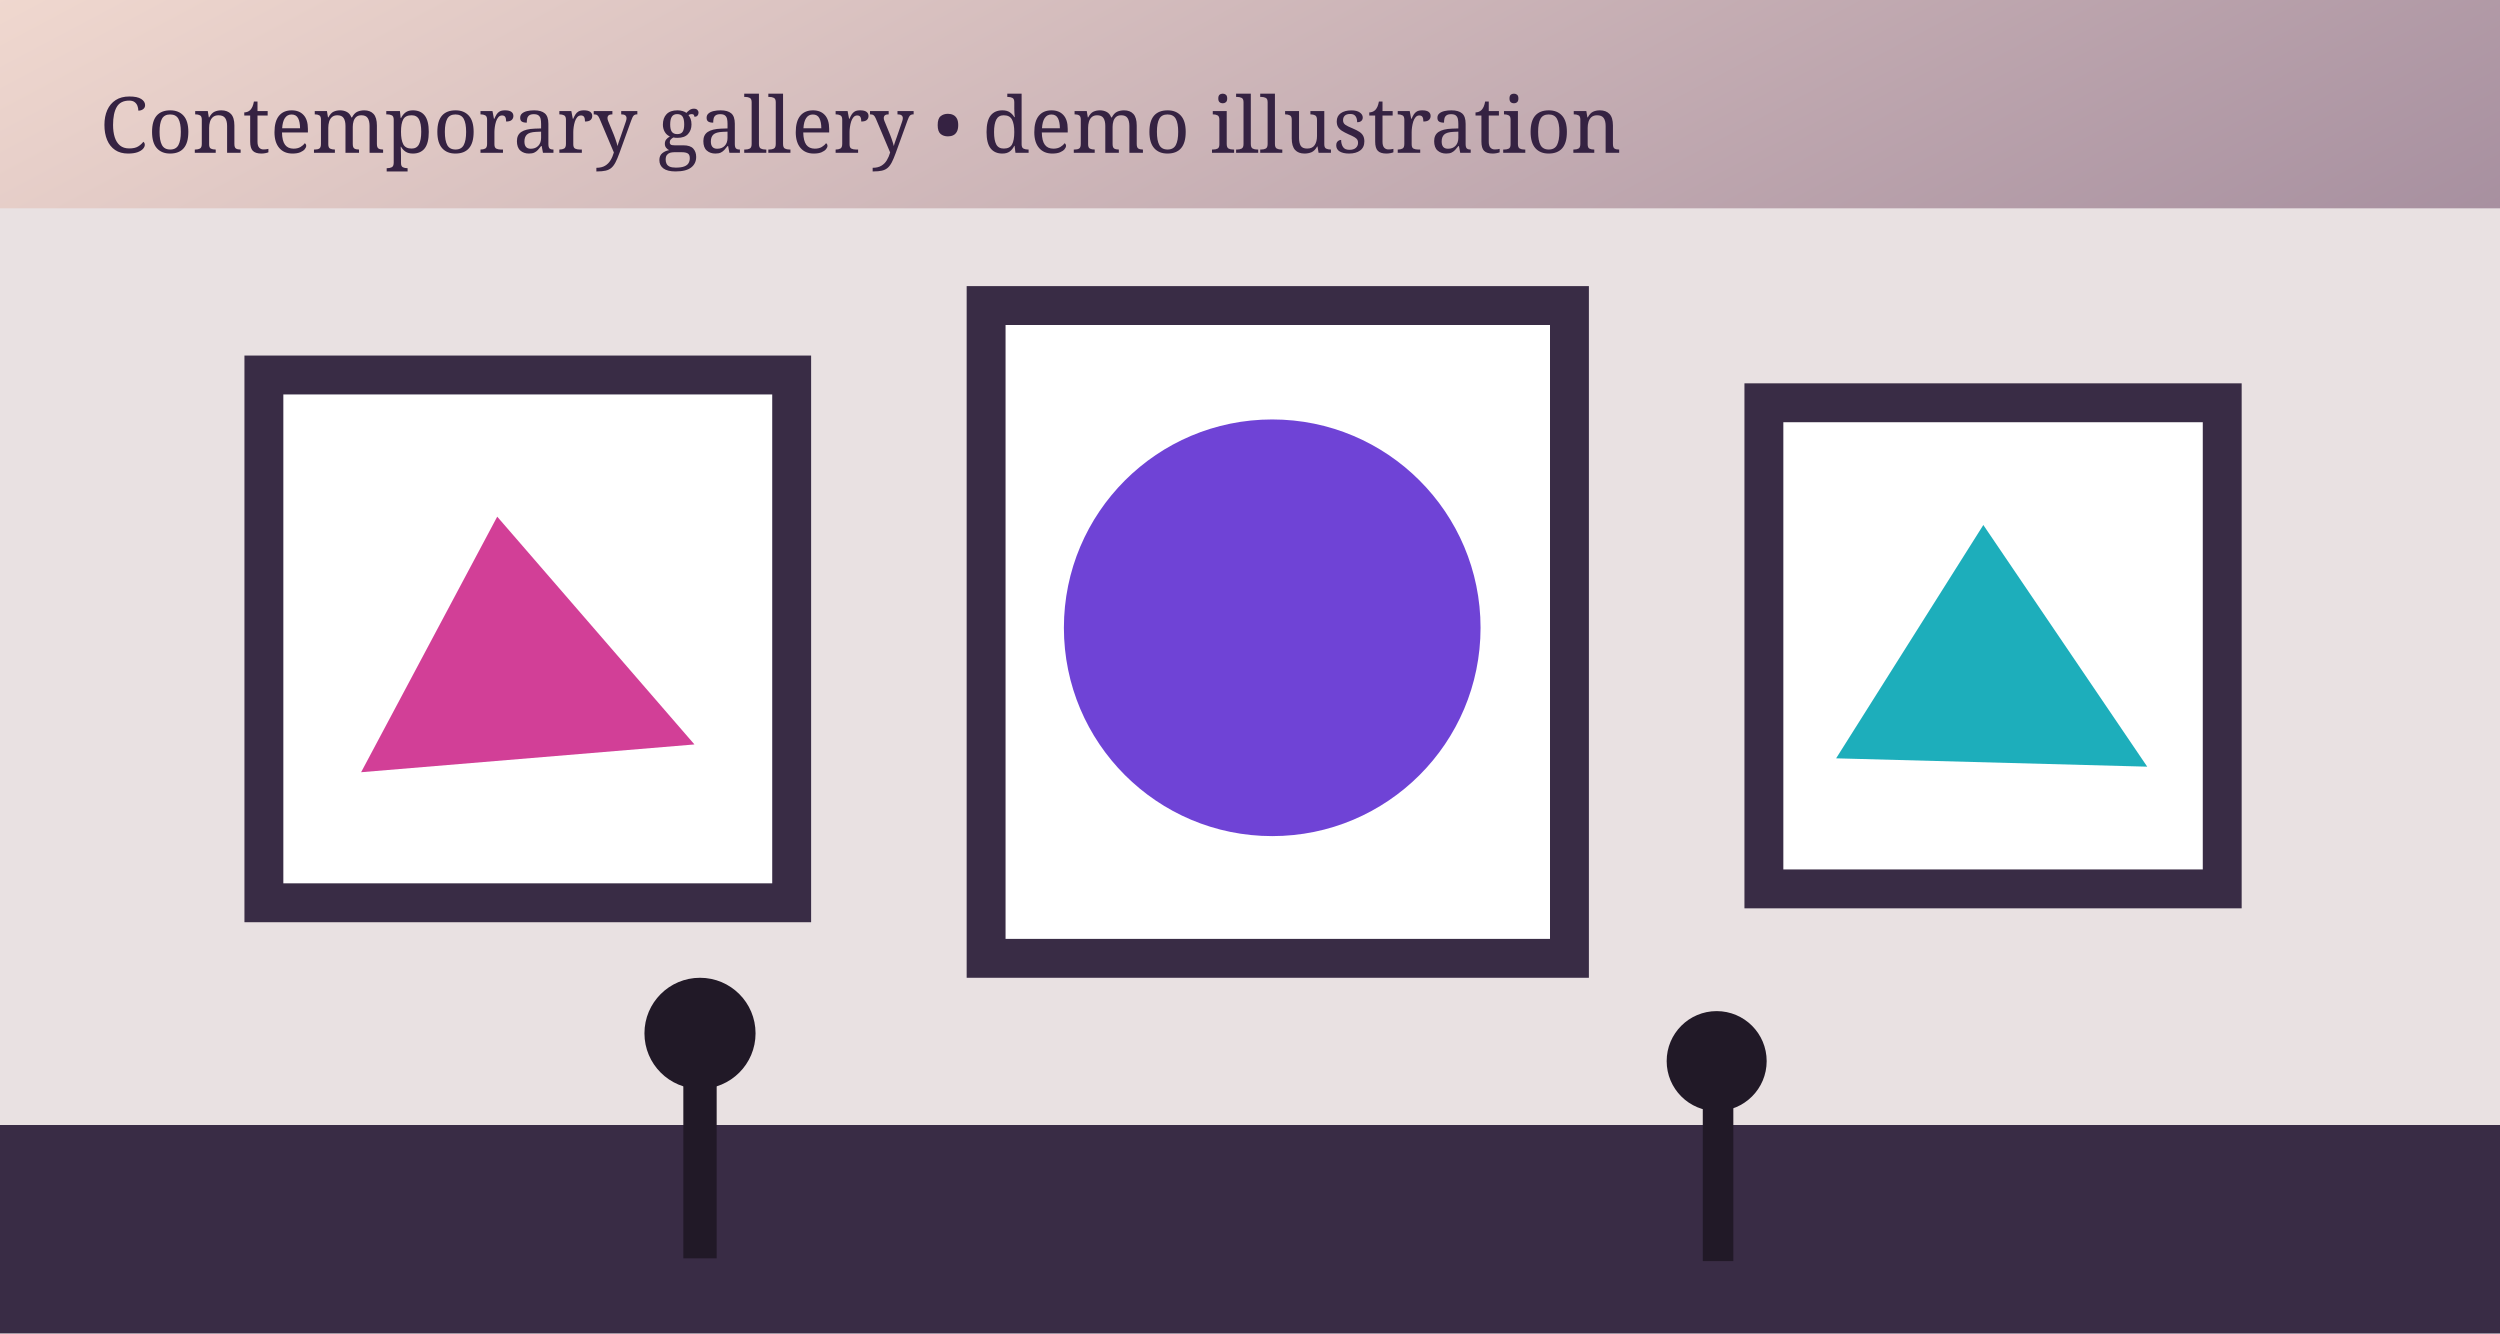
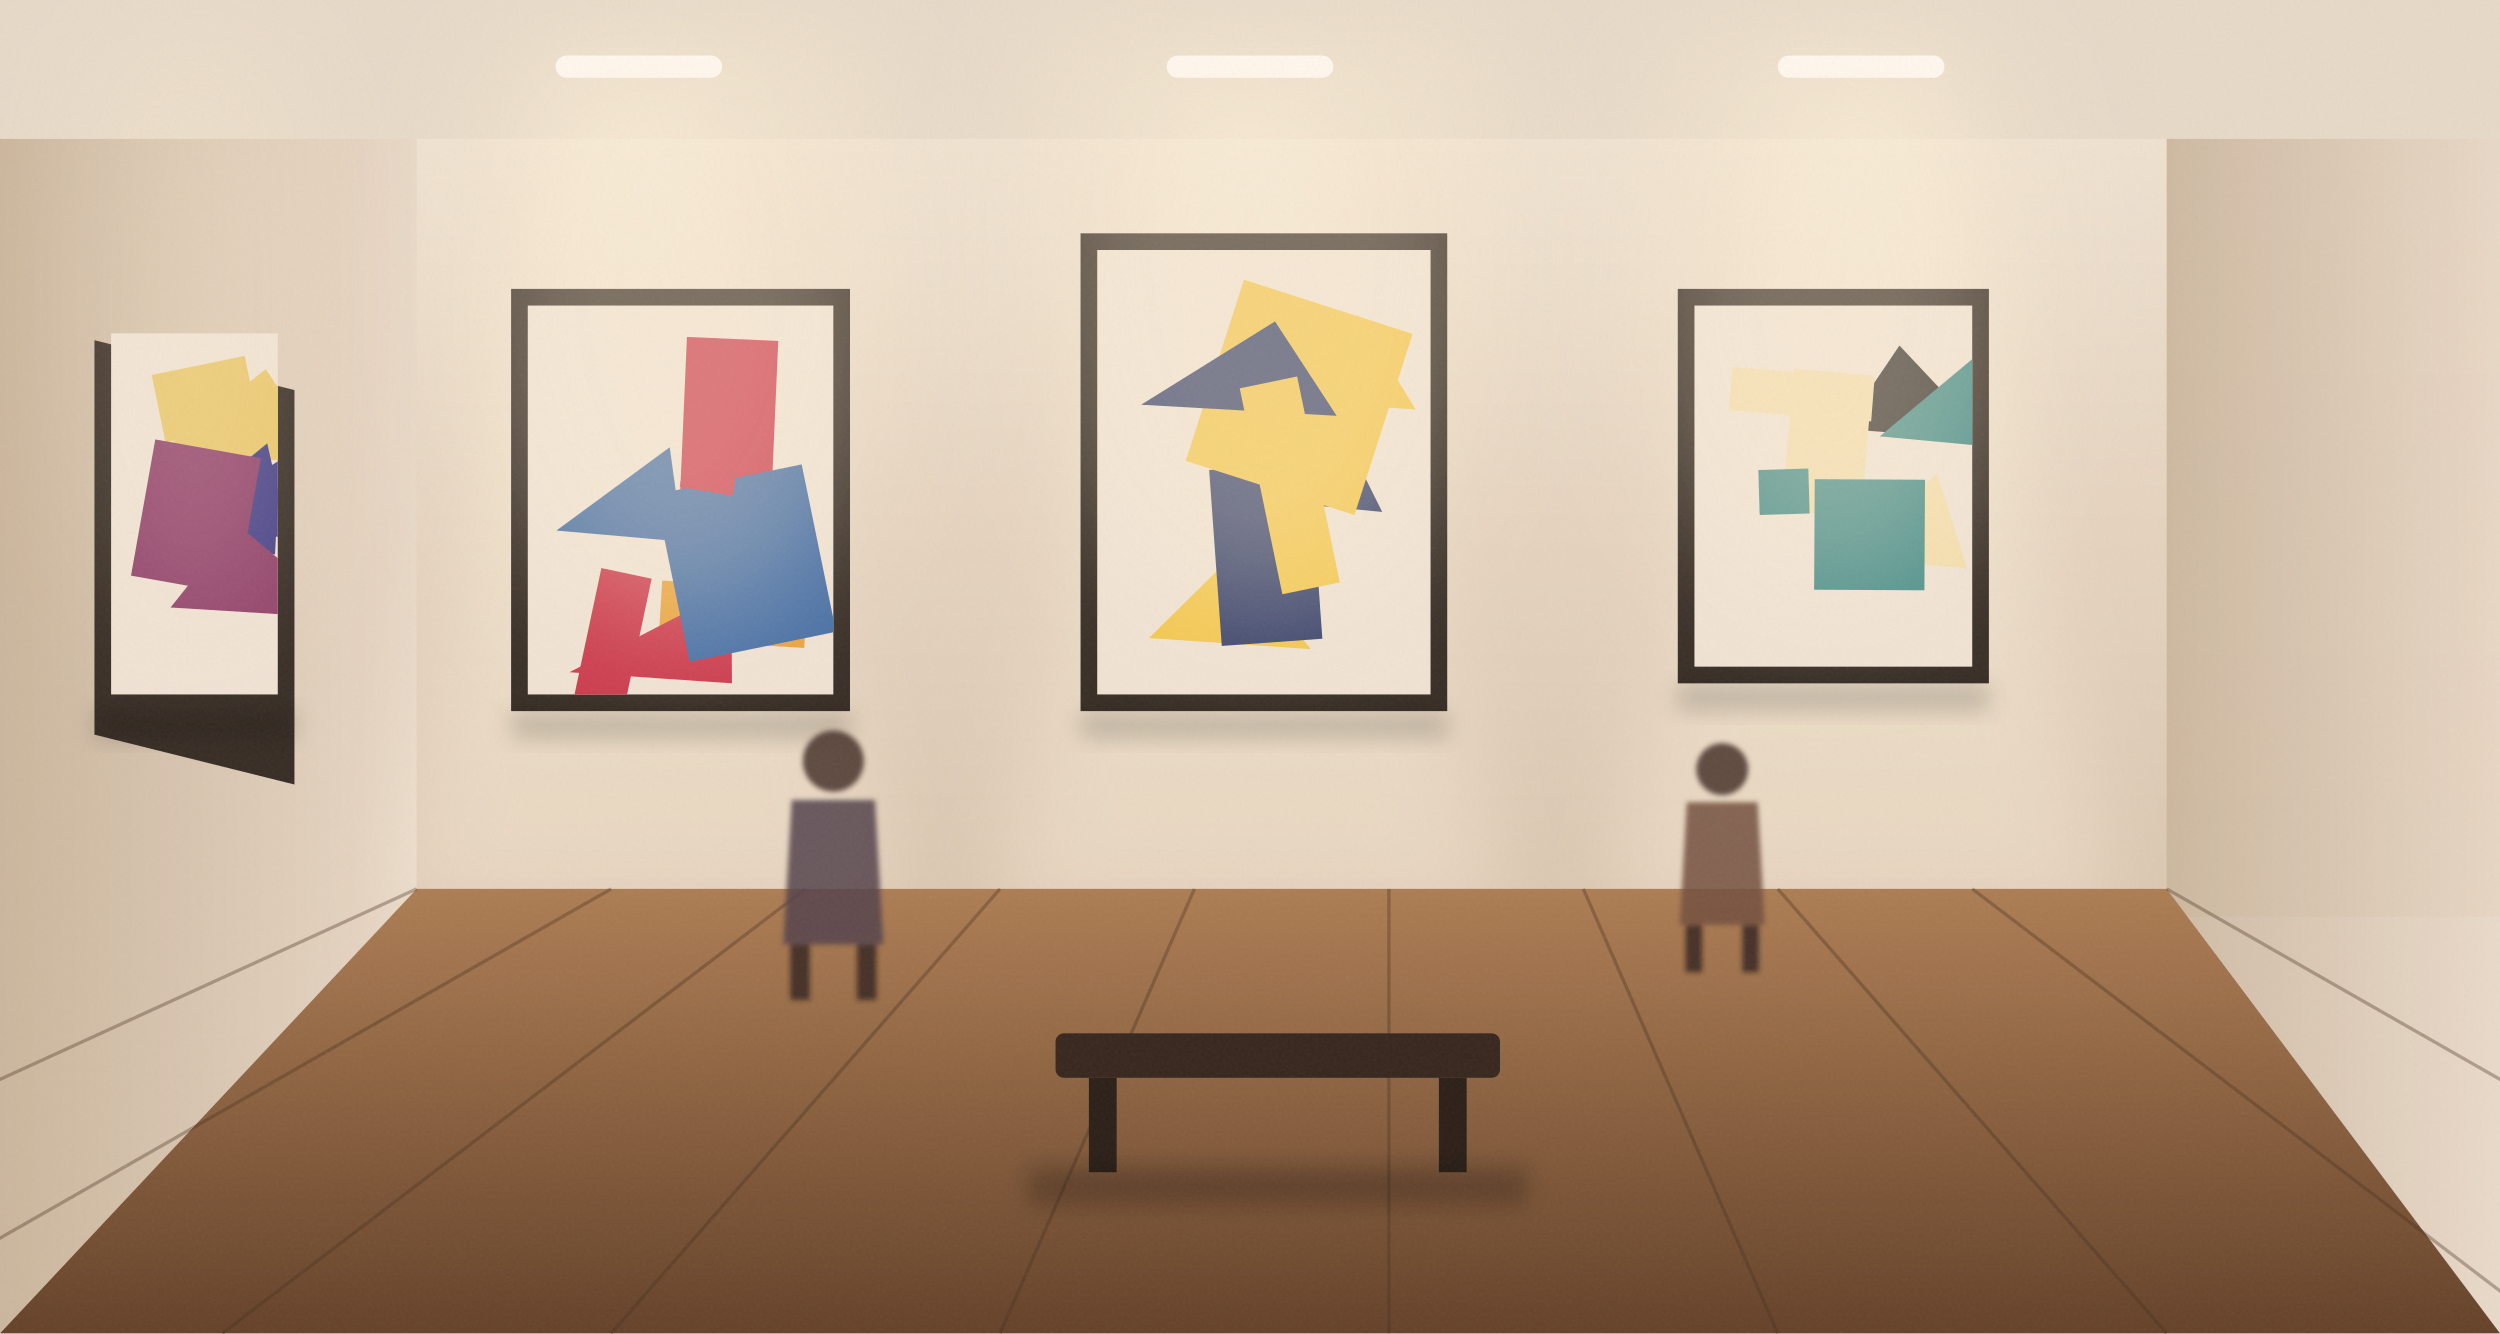
<svg xmlns="http://www.w3.org/2000/svg" viewBox="0 0 900 480">
  <defs>
-     <linearGradient id="b" x2="1" y2="1">
-       <stop stop-color="#f0d8cf" />
-       <stop offset="1" stop-color="#725b7d" />
+     <filter id="b1" x="-50%" y="-50%" width="200%" height="200%">
+       <feGaussianBlur stdDeviation="1" />
+     </filter>
+     <filter id="b2" x="-50%" y="-50%" width="200%" height="200%">
+       <feGaussianBlur stdDeviation="2" />
+     </filter>
+     <filter id="b4" x="-50%" y="-50%" width="200%" height="200%">
+       <feGaussianBlur stdDeviation="4" />
+     </filter>
+     <filter id="b8" x="-50%" y="-50%" width="200%" height="200%">
+       <feGaussianBlur stdDeviation="8" />
+     </filter>
+     <filter id="b14" x="-50%" y="-50%" width="200%" height="200%">
+       <feGaussianBlur stdDeviation="14" />
+     </filter>
+     <filter id="b24" x="-50%" y="-50%" width="200%" height="200%">
+       <feGaussianBlur stdDeviation="24" />
+     </filter>
+     <filter id="b40" x="-50%" y="-50%" width="200%" height="200%">
+       <feGaussianBlur stdDeviation="40" />
+     </filter>
+     <filter id="grain">
+       <feTurbulence type="fractalNoise" baseFrequency=".9" numOctaves="2" seed="5" />
+       <feColorMatrix type="saturate" values="0" />
+       <feComponentTransfer>
+         <feFuncA type="table" tableValues="0 .06" />
+       </feComponentTransfer>
+       <feComposite in2="SourceGraphic" operator="in" />
+     </filter>
+     <linearGradient id="back" x1="0" y1="0" x2="0" y2="1">
+       <stop stop-color="#f2e9dc" />
+       <stop offset="1" stop-color="#d8c8b4" />
+     </linearGradient>
+     <linearGradient id="side" x1="0" y1="0" x2="1" y2="0">
+       <stop stop-color="#c8b6a0" />
+       <stop offset="1" stop-color="#e6dacb" />
+     </linearGradient>
+     <linearGradient id="floor" x1="0" y1="0" x2="0" y2="1">
+       <stop stop-color="#a87a52" />
+       <stop offset="1" stop-color="#5a3a24" />
    </linearGradient>
  </defs>
-   <rect width="900" height="480" fill="url(#b)" />
-   <path d="M0 75h900v330H0z" fill="#e9e1e2" />
-   <path d="M0 405h900v75H0z" fill="#392c45" />
-   <g stroke="#392c45" stroke-width="14" fill="#fff">
-     <rect x="95" y="135" width="190" height="190" />
-     <rect x="355" y="110" width="210" height="235" />
-     <rect x="635" y="145" width="165" height="175" />
+   <rect width="900" height="330" fill="url(#back)" />
+   <path d="M0 0L150 50V320L0 480Z" fill="url(#side)" />
+   <path d="M900 0L780 50V320L900 480Z" fill="url(#side)" opacity=".9" />
+   <rect x="0" y="0" width="900" height="50" fill="#e6dccd" />
+   <rect x="200" y="20" width="60" height="8" rx="4" fill="#fff" />
+   <path d="M206 28L140 330H320L254 28Z" fill="#fff8e6" opacity=".35" filter="url(#b14)" />
+   <rect x="420" y="20" width="60" height="8" rx="4" fill="#fff" />
+   <path d="M426 28L360 330H540L474 28Z" fill="#fff8e6" opacity=".35" filter="url(#b14)" />
+   <rect x="640" y="20" width="60" height="8" rx="4" fill="#fff" />
+   <path d="M646 28L580 330H760L694 28Z" fill="#fff8e6" opacity=".35" filter="url(#b14)" />
+   <path d="M0 480L150 320H780L900 480Z" fill="url(#floor)" />
+   <path d="M150 320L-200 480" stroke="#3a2416" stroke-width="1.2" opacity=".35" />
+   <path d="M220 320L-60 480" stroke="#3a2416" stroke-width="1.2" opacity=".35" />
+   <path d="M290 320L80 480" stroke="#3a2416" stroke-width="1.2" opacity=".35" />
+   <path d="M360 320L220 480" stroke="#3a2416" stroke-width="1.2" opacity=".35" />
+   <path d="M430 320L360 480" stroke="#3a2416" stroke-width="1.2" opacity=".35" />
+   <path d="M500 320L500 480" stroke="#3a2416" stroke-width="1.2" opacity=".35" />
+   <path d="M570 320L640 480" stroke="#3a2416" stroke-width="1.2" opacity=".35" />
+   <path d="M640 320L780 480" stroke="#3a2416" stroke-width="1.2" opacity=".35" />
+   <path d="M710 320L920 480" stroke="#3a2416" stroke-width="1.2" opacity=".35" />
+   <path d="M780 320L1060 480" stroke="#3a2416" stroke-width="1.2" opacity=".35" />
+   <rect x="184" y="104" width="122" height="152" fill="#2a2420" />
+   <rect x="190" y="110" width="110" height="140" fill="#efe6da" />
+   <g clip-path="url(#c190)">
+     <rect x="216.5" y="204.5" width="18.5" height="54.4" fill="#c8324a" transform="rotate(12 216.5 204.5)" />
+     <rect x="238.4" y="209" width="52.5" height="21.1" fill="#e8a23a" transform="rotate(3.5 238.4 209)" />
+     <path d="M200.3 191L241.1 161L245.8 195Z" fill="#3a6aa8" />
+     <rect x="247.3" y="121.3" width="32.9" height="67.6" fill="#c8324a" transform="rotate(2.5 247.3 121.3)" />
+     <path d="M205 242L263.3 212L263.5 246Z" fill="#c8324a" />
+     <rect x="235.9" y="178" width="53.8" height="61.5" fill="#3a6aa8" transform="rotate(-11.6 235.9 178)" />
+     <rect x="249.2" y="148.5" width="19.3" height="27.2" fill="#c8324a" transform="rotate(9.5 249.2 148.5)" />
  </g>
-   <path d="M130 278l49-92 71 82" fill="#d23f97" />
-   <circle cx="458" cy="226" r="75" fill="#6f43d6" />
-   <path d="M661 273l53-84 59 87" fill="#1daebb" />
-   <g fill="#211927">
-     <circle cx="252" cy="372" r="20" />
-     <rect x="246" y="388" width="12" height="65" />
-     <circle cx="618" cy="382" r="18" />
-     <rect x="613" y="396" width="11" height="58" />
+   <clipPath id="c190">
+     <rect x="190" y="110" width="110" height="140" />
+   </clipPath>
+   <ellipse cx="245" cy="100" rx="77" ry="126" fill="#fff4dc" opacity="0.35" filter="url(#b24)" />
+   <rect x="184" y="256" width="122" height="10" fill="#000" opacity=".18" filter="url(#b4)" />
+   <rect x="389" y="84" width="132" height="172" fill="#2a2420" />
+   <rect x="395" y="90" width="120" height="160" fill="#efe6da" />
+   <g clip-path="url(#c395)">
+     <path d="M455.9 180.3L480.7 150.3L497.6 184.3Z" fill="#2a3a6a" />
+     <path d="M413.6 229.7L444 199.7L471.9 233.7Z" fill="#f2c84a" />
+     <rect x="435.3" y="169.2" width="36.3" height="63.5" fill="#2a3a6a" transform="rotate(-4.1 435.3 169.2)" />
+     <path d="M448.4 143.4L488.9 113.4L509.6 147.4Z" fill="#f2c84a" />
+     <rect x="447.8" y="100.7" width="63.8" height="68.5" fill="#f2c84a" transform="rotate(17.8 447.8 100.7)" />
+     <path d="M410.8 145.7L459 115.7L481.2 149.7Z" fill="#2a3a6a" />
+     <rect x="446.3" y="139.8" width="21.1" height="75.7" fill="#f2c84a" transform="rotate(-11.7 446.3 139.8)" />
  </g>
-   <text x="36" y="55" fill="#352242" font-family="serif" font-size="28">Contemporary gallery • demo illustration</text>
+   <clipPath id="c395">
+     <rect x="395" y="90" width="120" height="160" />
+   </clipPath>
+   <ellipse cx="455" cy="80" rx="84" ry="144" fill="#fff4dc" opacity="0.35" filter="url(#b24)" />
+   <rect x="389" y="256" width="132" height="10" fill="#000" opacity=".18" filter="url(#b4)" />
+   <rect x="604" y="104" width="112" height="142" fill="#2a2420" />
+   <rect x="610" y="110" width="100" height="130" fill="#efe6da" />
+   <g clip-path="url(#c610)">
+     <path d="M663.5 154.4L683.8 124.4L715.8 158.4Z" fill="#2a2a2a" />
+     <rect x="623.7" y="132.1" width="51.3" height="15.6" fill="#f2e0b0" transform="rotate(4.5 623.7 132.1)" />
+     <path d="M658.5 200.6L697.4 170.6L708.1 204.6Z" fill="#f2e0b0" />
+     <rect x="645.7" y="132.8" width="28.6" height="51.2" fill="#f2e0b0" transform="rotate(4.7 645.7 132.8)" />
+     <rect x="633" y="169.2" width="18" height="16.2" fill="#3a8a8a" transform="rotate(-1.7 633 169.2)" />
+     <path d="M676.7 157.1L712.6 127.1L719.8 161.1Z" fill="#3a8a8a" />
+     <rect x="653.3" y="172.5" width="39.7" height="39.8" fill="#3a8a8a" transform="rotate(0.3 653.3 172.5)" />
+   </g>
+   <clipPath id="c610">
+     <rect x="610" y="110" width="100" height="130" />
+   </clipPath>
+   <ellipse cx="660" cy="100" rx="70" ry="117" fill="#fff4dc" opacity="0.35" filter="url(#b24)" />
+   <rect x="604" y="246" width="112" height="10" fill="#000" opacity=".18" filter="url(#b4)" />
+   <rect transform="skewY(14)" x="34" y="114" width="72" height="142" fill="#2a2420" />
+   <rect x="40" y="120" width="60" height="130" fill="#efe6da" />
+   <g clip-path="url(#c40)">
+     <path d="M57.5 162.9L95.7 132.9L118.2 166.9Z" fill="#e8c86a" />
+     <rect x="69" y="167" width="22.9" height="29.8" fill="#e8c86a" transform="rotate(15.5 69 167)" />
+     <path d="M52.9 195.6L100.8 165.6L99 199.6Z" fill="#3a3a8a" />
+     <path d="M61.4 218.7L85.3 188.7L126.1 222.7Z" fill="#8a3a6a" />
+     <path d="M59.6 189.6L96.2 159.6L103.9 193.6Z" fill="#3a3a8a" />
+     <rect x="54.6" y="135" width="34.2" height="24.8" fill="#e8c86a" transform="rotate(-11.6 54.6 135)" />
+     <rect x="55.9" y="158.2" width="38.6" height="49.8" fill="#8a3a6a" transform="rotate(10.1 55.9 158.2)" />
+   </g>
+   <clipPath id="c40">
+     <rect x="40" y="120" width="60" height="130" />
+   </clipPath>
+   <ellipse cx="70" cy="110" rx="42" ry="117" fill="#fff4dc" opacity="0.21" filter="url(#b24)" />
+   <rect x="34" y="256" width="72" height="10" fill="#000" opacity=".18" filter="url(#b4)" />
+   <rect x="380" y="372" width="160" height="16" rx="3" fill="#2a1e18" />
+   <rect x="392" y="388" width="10" height="34" fill="#1e1612" />
+   <rect x="518" y="388" width="10" height="34" fill="#1e1612" />
+   <rect x="370" y="420" width="180" height="14" fill="#000" opacity=".25" filter="url(#b4)" />
+   <path d="M150 370H780" stroke="#fff" opacity=".12" stroke-width="40" filter="url(#b14)" />
+   <g opacity=".85" filter="url(#b1)">
+     <g transform="translate(300 360)">
+       <circle cx="0" cy="-86" r="11" fill="#3a2a26" />
+       <path d="M-15 -72H15L18 -20H-18Z" fill="#4a3a4a" />
+       <path d="M-12 -20V0M12 -20V0" stroke="#2a1e1e" stroke-width="7" />
+     </g>
+     <g transform="translate(620 350) scale(.85)">
+       <circle cx="0" cy="-86" r="11" fill="#3a2a26" />
+       <path d="M-15 -72H15L18 -20H-18Z" fill="#6a4a3a" />
+       <path d="M-12 -20V0M12 -20V0" stroke="#2a1e1e" stroke-width="7" />
+     </g>
+   </g>
+   <rect width="900" height="480" fill="#ffb060" opacity=".06" />
+   <rect width="900" height="480" fill="#fff" filter="url(#grain)" />
</svg>
